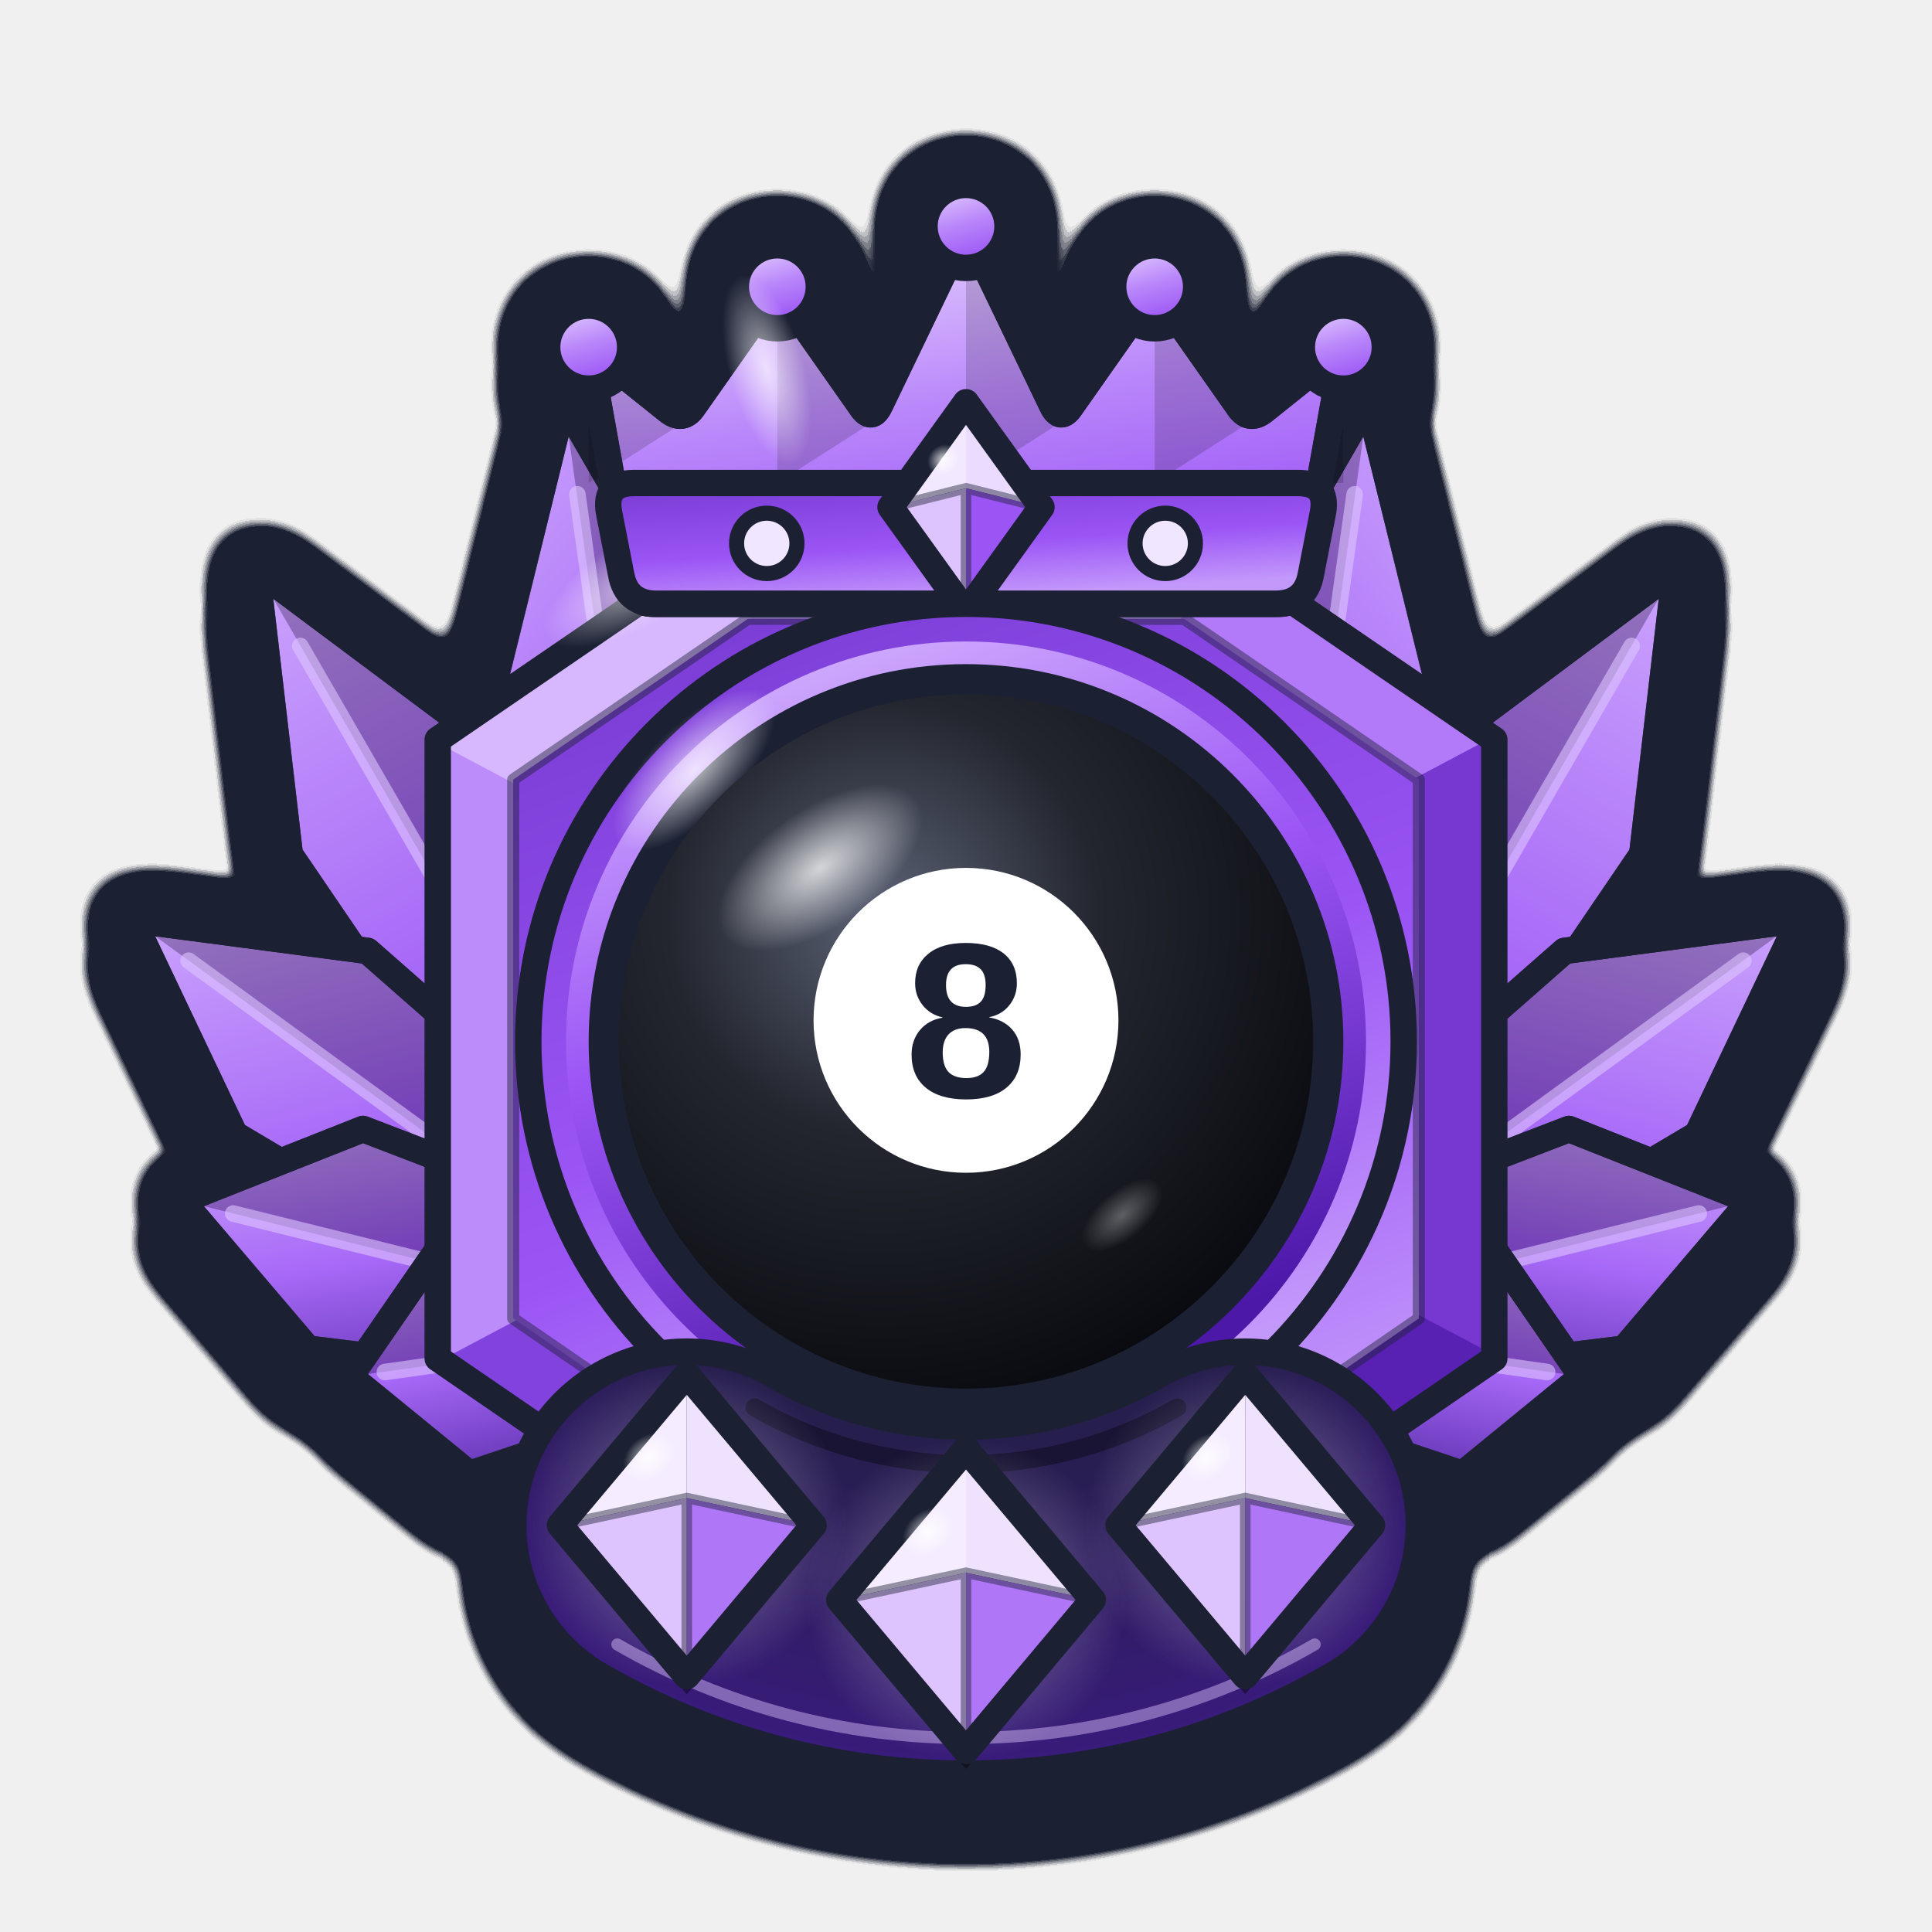
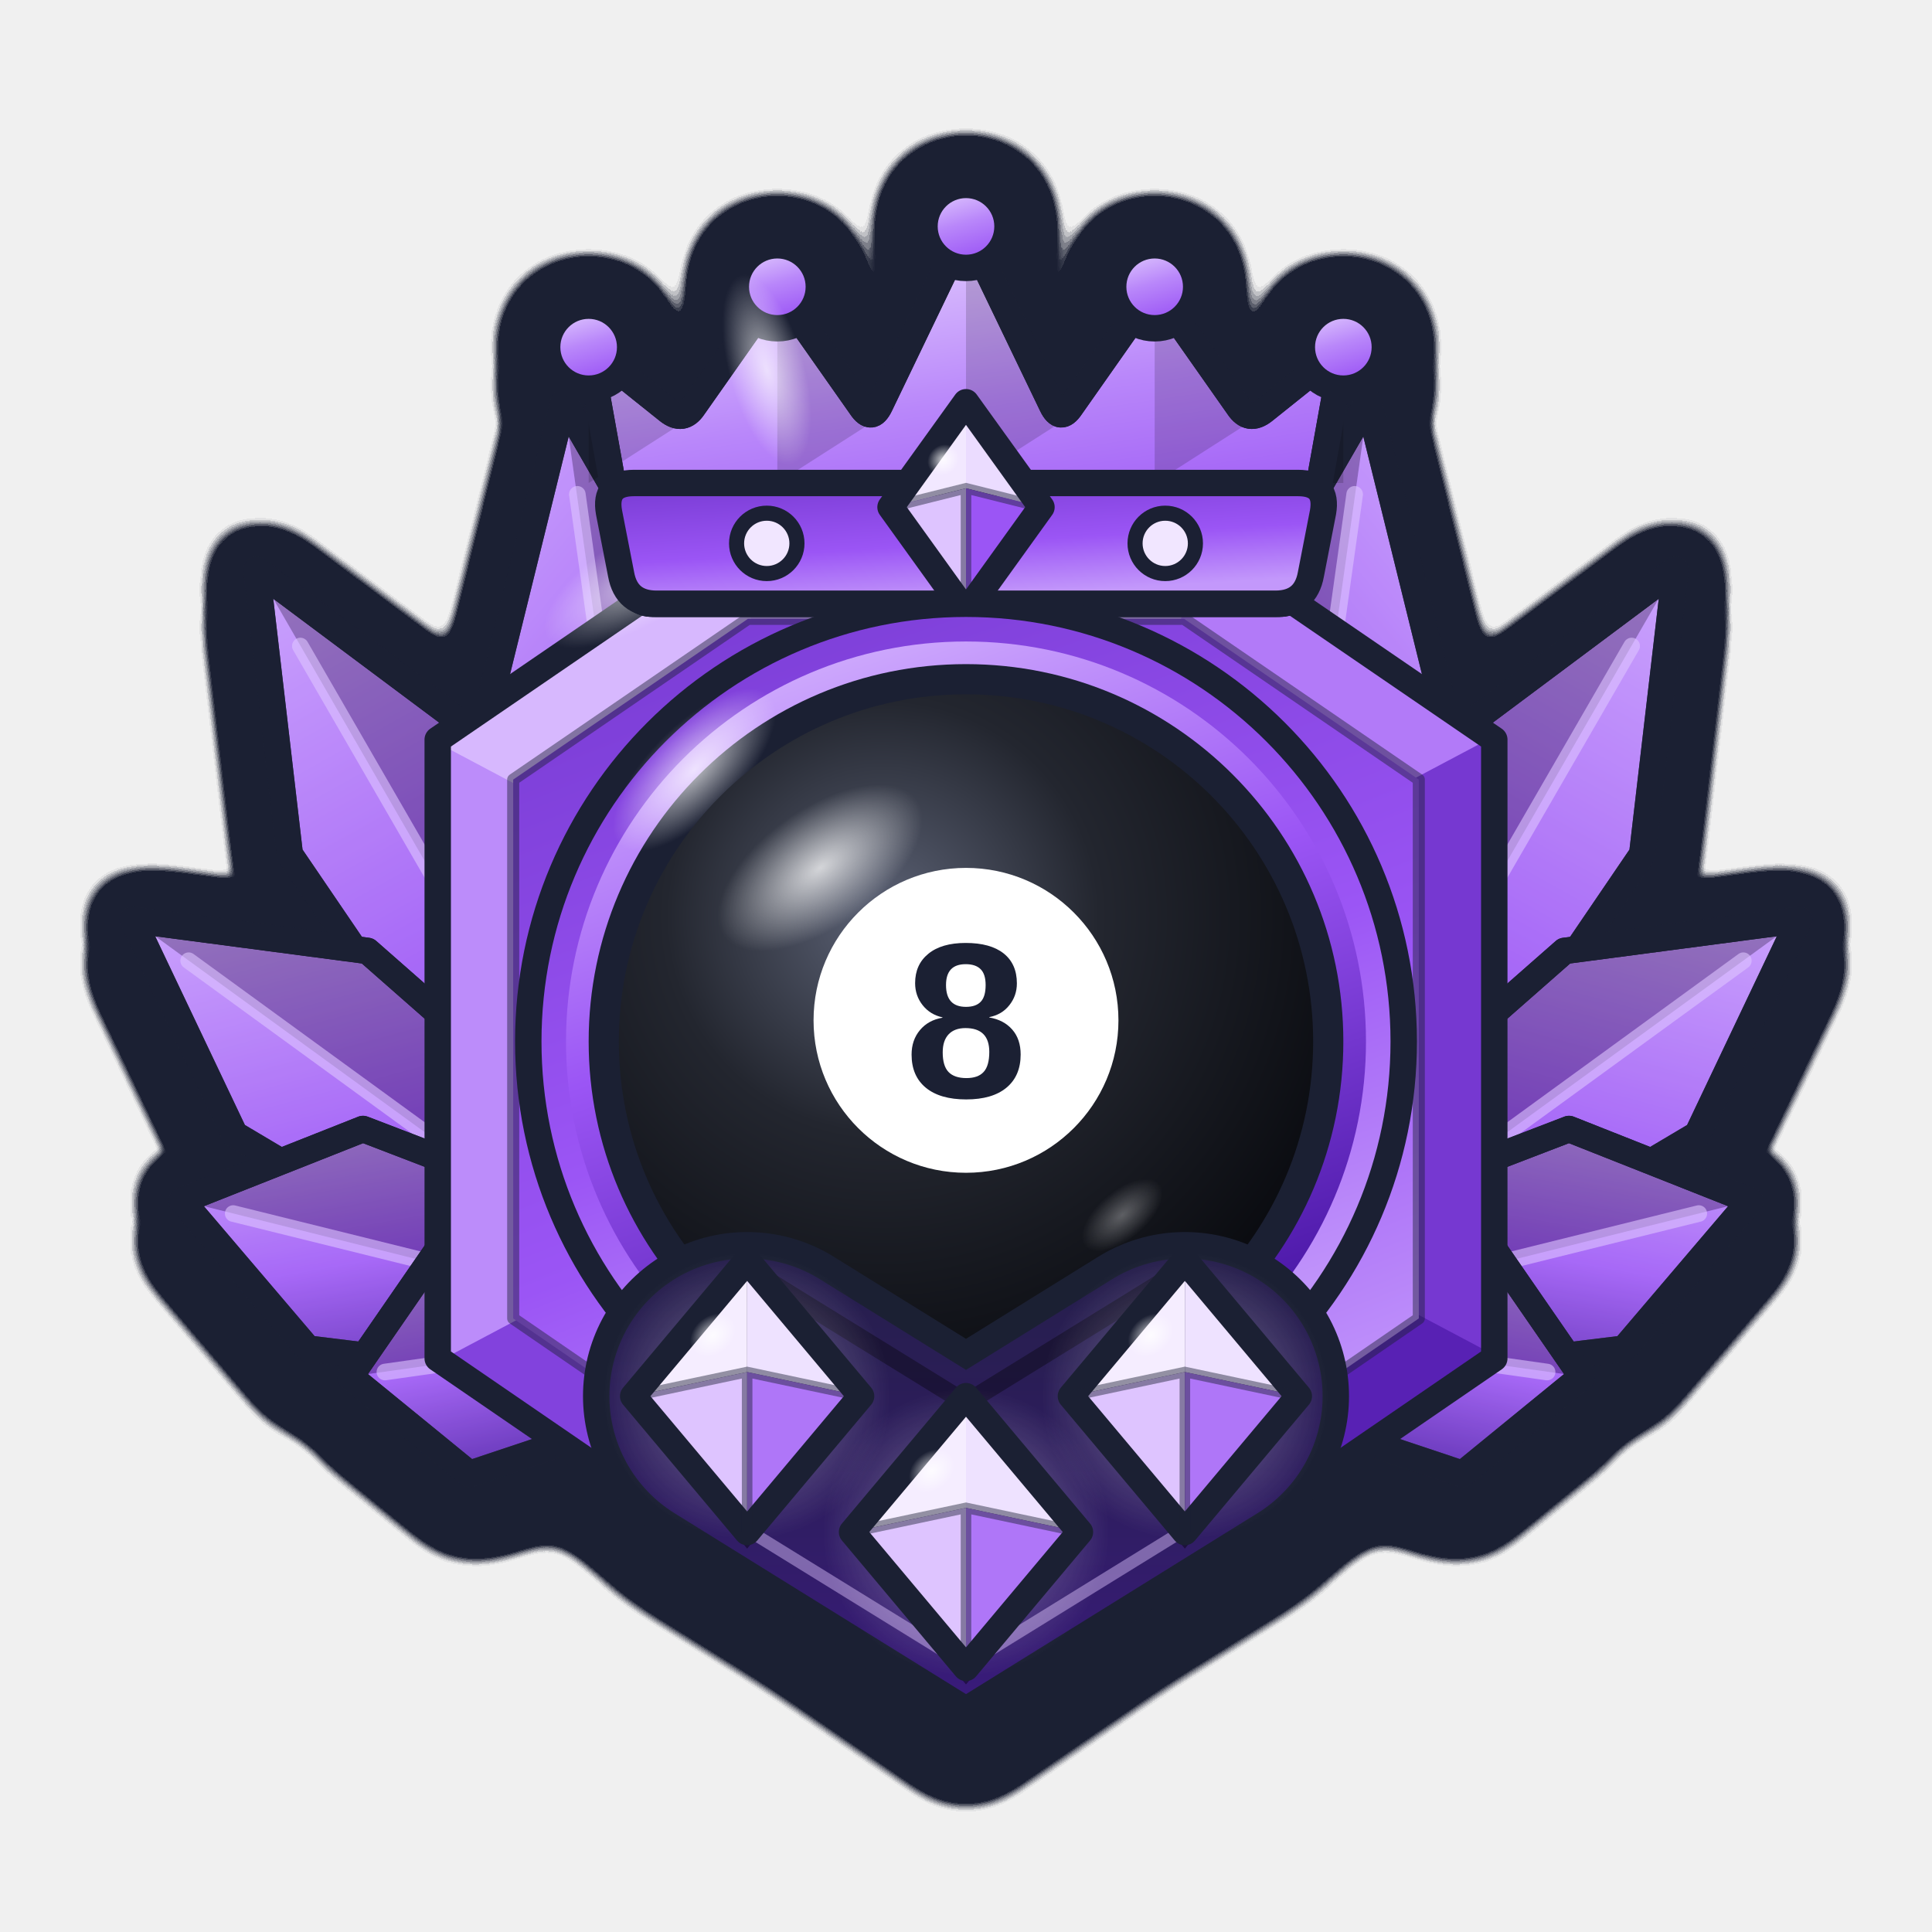
<svg xmlns="http://www.w3.org/2000/svg" width="512" height="512" viewBox="0 0 256 256">
  <defs>
    <linearGradient id="blue" x1="0" y1="0" x2="0.35" y2="1">
      <stop offset="0" stop-color="#9ED3FF" />
      <stop offset="0.45" stop-color="#3B9BFF" />
      <stop offset="1" stop-color="#1F6BD0" />
    </linearGradient>
    <linearGradient id="green" x1="0" y1="0" x2="0.35" y2="1">
      <stop offset="0" stop-color="#A8F5BE" />
      <stop offset="0.45" stop-color="#3DD66B" />
      <stop offset="1" stop-color="#1E9E47" />
    </linearGradient>
    <linearGradient id="red" x1="0" y1="0" x2="0.35" y2="1">
      <stop offset="0" stop-color="#FFA3A3" />
      <stop offset="0.45" stop-color="#FF4D4D" />
      <stop offset="1" stop-color="#C9283A" />
    </linearGradient>
    <linearGradient id="gold" x1="0" y1="0" x2="0.35" y2="1">
      <stop offset="0" stop-color="#FFF1A0" />
      <stop offset="0.45" stop-color="#FFC928" />
      <stop offset="1" stop-color="#DB8E00" />
    </linearGradient>
    <linearGradient id="wood" x1="0" y1="0" x2="0.35" y2="1">
      <stop offset="0" stop-color="#FFD9A0" />
      <stop offset="0.45" stop-color="#E7A35C" />
      <stop offset="1" stop-color="#A8622A" />
    </linearGradient>
    <linearGradient id="darkwood" x1="0" y1="0" x2="0.35" y2="1">
      <stop offset="0" stop-color="#C07A45" />
      <stop offset="0.45" stop-color="#8A4B22" />
      <stop offset="1" stop-color="#5E3014" />
    </linearGradient>
    <linearGradient id="white" x1="0" y1="0" x2="0.35" y2="1">
      <stop offset="0" stop-color="#FFFFFF" />
      <stop offset="0.45" stop-color="#F4F8FF" />
      <stop offset="1" stop-color="#C9D6EA" />
    </linearGradient>
    <linearGradient id="grey" x1="0" y1="0" x2="0.35" y2="1">
      <stop offset="0" stop-color="#E4E9F2" />
      <stop offset="0.45" stop-color="#AEB8C8" />
      <stop offset="1" stop-color="#7B869A" />
    </linearGradient>
    <linearGradient id="steel" x1="0" y1="0" x2="0.35" y2="1">
      <stop offset="0" stop-color="#D8E6F7" />
      <stop offset="0.45" stop-color="#9FB2CC" />
      <stop offset="1" stop-color="#6A7D98" />
    </linearGradient>
    <linearGradient id="cloth" x1="0" y1="0" x2="0.35" y2="1">
      <stop offset="0" stop-color="#6FE08E" />
      <stop offset="0.45" stop-color="#2FA24F" />
      <stop offset="1" stop-color="#1C7A37" />
    </linearGradient>
    <linearGradient id="sad" x1="0" y1="0" x2="0.35" y2="1">
      <stop offset="0" stop-color="#C4D4EE" />
      <stop offset="0.45" stop-color="#8EA3C7" />
      <stop offset="1" stop-color="#5E7299" />
    </linearGradient>
    <linearGradient id="purple" x1="0" y1="0" x2="0.35" y2="1">
      <stop offset="0" stop-color="#D7B8FF" />
      <stop offset="0.45" stop-color="#A259FF" />
      <stop offset="1" stop-color="#6E2FD0" />
    </linearGradient>
    <radialGradient id="shine" cx="0.5" cy="0.5" r="0.5">
      <stop offset="0" stop-color="#FFFFFF" stop-opacity="0.9" />
      <stop offset="1" stop-color="#FFFFFF" stop-opacity="0" />
    </radialGradient>
    <filter id="ink" x="-30%" y="-30%" width="160%" height="160%" color-interpolation-filters="sRGB">
      <feGaussianBlur in="SourceAlpha" stdDeviation="6.92" result="blur" />
      <feComponentTransfer in="blur" result="grown">
        <feFuncA type="linear" slope="7" intercept="-0.35" />
      </feComponentTransfer>
      <feOffset in="grown" dy="6" result="lip" />
      <feMerge result="both">
        <feMergeNode in="lip" />
        <feMergeNode in="grown" />
      </feMerge>
      <feFlood flood-color="#1B2033" />
      <feComposite in2="both" operator="in" result="outline" />
      <feMerge>
        <feMergeNode in="outline" />
        <feMergeNode in="SourceGraphic" />
      </feMerge>
    </filter>
  </defs>
  <defs>
    <filter id="badgeInk" x="-20%" y="-20%" width="140%" height="140%" color-interpolation-filters="sRGB">
      <feGaussianBlur in="SourceAlpha" stdDeviation="3.2" result="blur" />
      <feComponentTransfer in="blur" result="grown">
        <feFuncA type="linear" slope="40" intercept="-0.716" />
      </feComponentTransfer>
      <feOffset in="grown" dy="5" result="lip" />
      <feMerge result="both">
        <feMergeNode in="lip" />
        <feMergeNode in="grown" />
      </feMerge>
      <feFlood flood-color="#1B2033" />
      <feComposite in2="both" operator="in" result="outline" />
      <feMerge>
        <feMergeNode in="outline" />
        <feMergeNode in="SourceGraphic" />
      </feMerge>
    </filter>
  </defs>
  <defs>
    <linearGradient id="m" x1="0" y1="0" x2="0.35" y2="1">
      <stop offset="0.00" stop-color="#DEC4FF" />
      <stop offset="0.50" stop-color="#9B55F5" />
      <stop offset="1.00" stop-color="#4C18A8" />
    </linearGradient>
    <linearGradient id="r" x1="0" y1="0" x2="0.35" y2="1">
      <stop offset="0.00" stop-color="#773AD2" />
      <stop offset="0.60" stop-color="#9B55F5" />
      <stop offset="1.00" stop-color="#C398FB" />
    </linearGradient>
    <linearGradient id="w" x1="0" y1="0" x2="0.35" y2="1">
      <stop offset="0.00" stop-color="#C79DFC" />
      <stop offset="0.55" stop-color="#9B55F5" />
      <stop offset="1.00" stop-color="#4C18A8" />
    </linearGradient>
    <linearGradient id="c" x1="0" y1="0" x2="0.3" y2="1">
      <stop offset="0.00" stop-color="#EBDCFF" />
      <stop offset="0.55" stop-color="#B987FA" />
      <stop offset="1.00" stop-color="#9B55F5" />
    </linearGradient>
    <linearGradient id="s" x1="0" y1="0" x2="0.2" y2="1">
      <stop offset="0.00" stop-color="#FFFFFF" />
      <stop offset="0.50" stop-color="#EBDCFF" />
      <stop offset="1.00" stop-color="#CAA3FC" />
    </linearGradient>
    <linearGradient id="g" x1="0" y1="0" x2="0.35" y2="1">
      <stop offset="0.00" stop-color="#FFF3A6" />
      <stop offset="0.50" stop-color="#FFC928" />
      <stop offset="1.00" stop-color="#C97F00" />
    </linearGradient>
    <linearGradient id="gr" x1="0" y1="0" x2="0.35" y2="1">
      <stop offset="0.00" stop-color="#E7A816" />
      <stop offset="0.60" stop-color="#FFC928" />
      <stop offset="1.00" stop-color="#FFE274" />
    </linearGradient>
    <radialGradient id="ball" cx="0.38" cy="0.32" r="0.78">
      <stop offset="0" stop-color="#5C6275" />
      <stop offset="0.4" stop-color="#23262F" />
      <stop offset="1" stop-color="#06070B" />
    </radialGradient>
  </defs>
  <g filter="url(#badgeInk)">
    <path d="M83.1 177.3 L65.1 92.1 L74.7 53.2 L94.8 88.0 L100.9 174.7 Z" fill="url(#w)" stroke="#1B2033" stroke-width="3.5" stroke-linejoin="round" />
    <path d="M92.0 176.0 L100.9 174.7 L94.8 88.0 L74.7 53.2 Z" fill="#000000" opacity="0.25" />
    <path d="M92.0 176.0 L83.1 177.3 L65.1 92.1 L74.7 53.2 Z" fill="#DEC4FF" opacity="0.18" />
    <path d="M90.6 166.2 L76.5 65.5" fill="none" stroke="#DEC4FF" stroke-width="2.2" stroke-linecap="round" stroke-linejoin="round" opacity="0.6" />
    <path d="M83.1 177.3 L65.1 92.1 L74.7 53.2 L94.8 88.0 L100.9 174.7 Z" fill="none" stroke="#1B2033" stroke-width="3.5" stroke-linejoin="round" />
    <path d="M84.2 180.5 L38.4 113.2 L34.0 75.5 L64.4 98.2 L99.8 171.5 Z" fill="url(#w)" stroke="#1B2033" stroke-width="3.5" stroke-linejoin="round" />
    <path d="M92.0 176.0 L99.8 171.5 L64.4 98.2 L34.0 75.5 Z" fill="#000000" opacity="0.25" />
    <path d="M92.0 176.0 L84.2 180.5 L38.4 113.2 L34.0 75.5 Z" fill="#DEC4FF" opacity="0.18" />
    <path d="M87.4 168.0 L39.8 85.6" fill="none" stroke="#DEC4FF" stroke-width="2.2" stroke-linecap="round" stroke-linejoin="round" opacity="0.6" />
    <path d="M84.2 180.5 L38.4 113.2 L34.0 75.5 L64.4 98.2 L99.8 171.5 Z" fill="none" stroke="#1B2033" stroke-width="3.5" stroke-linejoin="round" />
    <path d="M86.7 183.3 L31.1 150.3 L17.6 121.9 L48.7 126.0 L97.3 168.7 Z" fill="url(#w)" stroke="#1B2033" stroke-width="3.5" stroke-linejoin="round" />
    <path d="M92.0 176.0 L97.3 168.7 L48.7 126.0 L17.6 121.9 Z" fill="#000000" opacity="0.25" />
    <path d="M92.0 176.0 L86.7 183.3 L31.1 150.3 L17.6 121.9 Z" fill="#DEC4FF" opacity="0.18" />
    <path d="M86.0 171.7 L25.0 127.3" fill="none" stroke="#DEC4FF" stroke-width="2.2" stroke-linecap="round" stroke-linejoin="round" opacity="0.6" />
    <path d="M86.7 183.3 L31.1 150.3 L17.6 121.9 L48.7 126.0 L97.3 168.7 Z" fill="none" stroke="#1B2033" stroke-width="3.5" stroke-linejoin="round" />
    <path d="M89.8 184.7 L40.8 178.7 L24.1 159.1 L48.1 149.6 L94.2 167.3 Z" fill="url(#w)" stroke="#1B2033" stroke-width="3.5" stroke-linejoin="round" />
    <path d="M92.0 176.0 L94.2 167.3 L48.1 149.6 L24.1 159.1 Z" fill="#000000" opacity="0.25" />
    <path d="M92.0 176.0 L89.8 184.7 L40.8 178.7 L24.1 159.1 Z" fill="#DEC4FF" opacity="0.18" />
    <path d="M86.6 174.6 L30.9 160.8" fill="none" stroke="#DEC4FF" stroke-width="2.2" stroke-linecap="round" stroke-linejoin="round" opacity="0.6" />
    <path d="M89.8 184.7 L40.8 178.7 L24.1 159.1 L48.1 149.6 L94.2 167.3 Z" fill="none" stroke="#1B2033" stroke-width="3.5" stroke-linejoin="round" />
    <path d="M93.3 184.9 L62.2 195.3 L46.4 182.4 L58.0 165.6 L90.7 167.1 Z" fill="url(#w)" stroke="#1B2033" stroke-width="3.5" stroke-linejoin="round" />
    <path d="M92.0 176.0 L90.7 167.1 L58.0 165.6 L46.4 182.4 Z" fill="#000000" opacity="0.25" />
    <path d="M92.0 176.0 L93.3 184.9 L62.2 195.3 L46.4 182.4 Z" fill="#DEC4FF" opacity="0.18" />
    <path d="M88.4 176.5 L51.0 181.8" fill="none" stroke="#DEC4FF" stroke-width="2.2" stroke-linecap="round" stroke-linejoin="round" opacity="0.6" />
    <path d="M93.3 184.9 L62.2 195.3 L46.4 182.4 L58.0 165.6 L90.7 167.1 Z" fill="none" stroke="#1B2033" stroke-width="3.5" stroke-linejoin="round" />
    <g transform="matrix(-1 0 0 1 256 0)">
      <path d="M83.1 177.3 L65.1 92.1 L74.7 53.2 L94.8 88.0 L100.9 174.7 Z" fill="url(#w)" stroke="#1B2033" stroke-width="3.5" stroke-linejoin="round" />
      <path d="M92.0 176.0 L100.9 174.7 L94.8 88.0 L74.7 53.2 Z" fill="#000000" opacity="0.25" />
      <path d="M92.0 176.0 L83.1 177.3 L65.1 92.1 L74.7 53.2 Z" fill="#DEC4FF" opacity="0.18" />
      <path d="M90.6 166.2 L76.5 65.5" fill="none" stroke="#DEC4FF" stroke-width="2.2" stroke-linecap="round" stroke-linejoin="round" opacity="0.6" />
      <path d="M83.1 177.3 L65.1 92.1 L74.7 53.2 L94.8 88.0 L100.9 174.7 Z" fill="none" stroke="#1B2033" stroke-width="3.5" stroke-linejoin="round" />
      <path d="M84.2 180.5 L38.4 113.2 L34.0 75.5 L64.4 98.2 L99.8 171.5 Z" fill="url(#w)" stroke="#1B2033" stroke-width="3.5" stroke-linejoin="round" />
      <path d="M92.0 176.0 L99.8 171.5 L64.4 98.2 L34.0 75.5 Z" fill="#000000" opacity="0.25" />
      <path d="M92.0 176.0 L84.2 180.5 L38.4 113.2 L34.0 75.5 Z" fill="#DEC4FF" opacity="0.18" />
      <path d="M87.4 168.0 L39.8 85.6" fill="none" stroke="#DEC4FF" stroke-width="2.2" stroke-linecap="round" stroke-linejoin="round" opacity="0.6" />
      <path d="M84.2 180.5 L38.4 113.2 L34.0 75.5 L64.4 98.2 L99.8 171.5 Z" fill="none" stroke="#1B2033" stroke-width="3.5" stroke-linejoin="round" />
      <path d="M86.7 183.3 L31.1 150.3 L17.6 121.9 L48.7 126.0 L97.3 168.7 Z" fill="url(#w)" stroke="#1B2033" stroke-width="3.5" stroke-linejoin="round" />
      <path d="M92.0 176.0 L97.3 168.7 L48.7 126.0 L17.6 121.9 Z" fill="#000000" opacity="0.25" />
      <path d="M92.0 176.0 L86.7 183.3 L31.1 150.3 L17.6 121.9 Z" fill="#DEC4FF" opacity="0.18" />
      <path d="M86.0 171.7 L25.0 127.3" fill="none" stroke="#DEC4FF" stroke-width="2.2" stroke-linecap="round" stroke-linejoin="round" opacity="0.6" />
      <path d="M86.7 183.3 L31.1 150.3 L17.6 121.9 L48.7 126.0 L97.3 168.7 Z" fill="none" stroke="#1B2033" stroke-width="3.5" stroke-linejoin="round" />
      <path d="M89.8 184.7 L40.8 178.7 L24.1 159.1 L48.1 149.6 L94.2 167.3 Z" fill="url(#w)" stroke="#1B2033" stroke-width="3.5" stroke-linejoin="round" />
      <path d="M92.0 176.0 L94.2 167.3 L48.1 149.6 L24.1 159.1 Z" fill="#000000" opacity="0.25" />
      <path d="M92.0 176.0 L89.8 184.7 L40.8 178.7 L24.1 159.1 Z" fill="#DEC4FF" opacity="0.18" />
      <path d="M86.6 174.6 L30.9 160.8" fill="none" stroke="#DEC4FF" stroke-width="2.2" stroke-linecap="round" stroke-linejoin="round" opacity="0.6" />
      <path d="M89.8 184.7 L40.8 178.7 L24.1 159.1 L48.1 149.6 L94.2 167.3 Z" fill="none" stroke="#1B2033" stroke-width="3.5" stroke-linejoin="round" />
      <path d="M93.3 184.9 L62.2 195.3 L46.4 182.4 L58.0 165.6 L90.7 167.1 Z" fill="url(#w)" stroke="#1B2033" stroke-width="3.5" stroke-linejoin="round" />
      <path d="M92.0 176.0 L90.7 167.1 L58.0 165.6 L46.4 182.4 Z" fill="#000000" opacity="0.25" />
      <path d="M92.0 176.0 L93.3 184.9 L62.2 195.3 L46.4 182.4 Z" fill="#DEC4FF" opacity="0.18" />
      <path d="M88.4 176.5 L51.0 181.8" fill="none" stroke="#DEC4FF" stroke-width="2.2" stroke-linecap="round" stroke-linejoin="round" opacity="0.6" />
      <path d="M93.3 184.9 L62.2 195.3 L46.4 182.4 L58.0 165.6 L90.7 167.1 Z" fill="none" stroke="#1B2033" stroke-width="3.5" stroke-linejoin="round" />
    </g>
    <path d="M96.0 72.0 L160.0 72.0 L156.9 82.0 L99.1 82.0 Z" fill="#CDA8FC" stroke="#CDA8FC" stroke-width="0.8" />
    <path d="M160.0 72.0 L198.0 98.0 L188.0 103.3 L156.9 82.0 Z" fill="#B27AF8" stroke="#B27AF8" stroke-width="0.8" />
    <path d="M198.0 98.0 L198.0 180.0 L188.0 174.7 L188.0 103.3 Z" fill="#7638D1" stroke="#7638D1" stroke-width="0.8" />
    <path d="M198.0 180.0 L128.0 228.0 L128.0 215.9 L188.0 174.7 Z" fill="#5821B4" stroke="#5821B4" stroke-width="0.8" />
    <path d="M128.0 228.0 L58.0 180.0 L68.0 174.7 L128.0 215.9 Z" fill="#8242DD" stroke="#8242DD" stroke-width="0.8" />
    <path d="M58.0 180.0 L58.0 98.0 L68.0 103.3 L68.0 174.7 Z" fill="#BC8CFA" stroke="#BC8CFA" stroke-width="0.8" />
    <path d="M58.0 98.0 L96.0 72.0 L99.1 82.0 L68.0 103.3 Z" fill="#D7B8FE" stroke="#D7B8FE" stroke-width="0.8" />
    <path d="M99.1 82.0 L156.9 82.0 L188.0 103.3 L188.0 174.7 L128.0 215.9 L68.0 174.7 L68.0 103.3 Z" fill="url(#r)" />
    <path d="M99.1 82.0 L156.9 82.0 L188.0 103.3 L188.0 174.7 L128.0 215.9 L68.0 174.7 L68.0 103.3 Z" fill="none" stroke="#1B2033" stroke-width="1.6" stroke-opacity="0.45" stroke-linejoin="round" />
    <path d="M96.0 72.0 L160.0 72.0 L198.0 98.0 L198.0 180.0 L128.0 228.0 L58.0 180.0 L58.0 98.0 Z" fill="none" stroke="#1B2033" stroke-width="3.5" stroke-linejoin="round" />
    <ellipse cx="86" cy="76" rx="16" ry="6" fill="url(#shine)" opacity="0.75" transform="rotate(-32 86 76)" />
    <path d="M86.5 80.0 Q84.0 80.0 83.6 77.5 L78.4 48.5 Q78.0 46.0 80.0 47.6 L88.5 54.4 Q90.5 56.0 91.9 53.9 L101.6 40.1 Q103.0 38.0 104.4 40.1 L114.1 53.9 Q115.5 56.0 116.6 53.7 L126.9 32.3 Q128.0 30.0 129.1 32.3 L139.4 53.7 Q140.5 56.0 141.9 53.9 L151.6 40.1 Q153.0 38.0 154.4 40.1 L164.1 53.9 Q165.5 56.0 167.5 54.4 L176.0 47.6 Q178.0 46.0 177.6 48.5 L172.4 77.5 Q172.0 80.0 169.5 80.0 Z" fill="url(#c)" stroke="#1B2033" stroke-width="3.5" stroke-linejoin="round" />
    <path d="M78.0 46.0 L78.0 64.0 L90.5 56.0 Z" fill="#000000" opacity="0.16" />
    <path d="M103.0 38.0 L103.0 64.0 L115.5 56.0 Z" fill="#000000" opacity="0.16" />
    <path d="M128.0 30.0 L128.0 64.0 L140.5 56.0 Z" fill="#000000" opacity="0.16" />
    <path d="M153.0 38.0 L153.0 64.0 L165.5 56.0 Z" fill="#000000" opacity="0.16" />
    <path d="M178.0 46.0 L178.0 64.0 L175.0 64.0 Z" fill="#000000" opacity="0.16" />
    <path d="M86.5 80.0 Q84.0 80.0 83.6 77.5 L78.4 48.5 Q78.0 46.0 80.0 47.6 L88.5 54.4 Q90.5 56.0 91.9 53.9 L101.6 40.1 Q103.0 38.0 104.4 40.1 L114.1 53.9 Q115.5 56.0 116.6 53.7 L126.9 32.3 Q128.0 30.0 129.1 32.3 L139.4 53.7 Q140.5 56.0 141.9 53.9 L151.6 40.1 Q153.0 38.0 154.4 40.1 L164.1 53.9 Q165.5 56.0 167.5 54.4 L176.0 47.6 Q178.0 46.0 177.6 48.5 L172.4 77.5 Q172.0 80.0 169.5 80.0 Z" fill="none" stroke="#1B2033" stroke-width="3.5" stroke-linejoin="round" />
    <circle cx="78.0" cy="46.0" r="5.5" fill="url(#c)" stroke="#1B2033" stroke-width="3.5" />
    <circle cx="103.0" cy="38.0" r="5.5" fill="url(#c)" stroke="#1B2033" stroke-width="3.5" />
    <circle cx="128.0" cy="30.0" r="5.5" fill="url(#c)" stroke="#1B2033" stroke-width="3.5" />
    <circle cx="153.0" cy="38.0" r="5.5" fill="url(#c)" stroke="#1B2033" stroke-width="3.5" />
    <circle cx="178.0" cy="46.0" r="5.5" fill="url(#c)" stroke="#1B2033" stroke-width="3.5" />
    <path d="M80.7 67.9 Q80.0 64.0 84.0 64.0 L172.0 64.0 Q176.0 64.0 175.3 67.9 L173.7 76.1 Q173.0 80.0 169.0 80.0 L87.0 80.0 Q83.0 80.0 82.3 76.1 Z" fill="url(#r)" stroke="#1B2033" stroke-width="3.5" stroke-linejoin="round" />
    <ellipse cx="101.6" cy="49.0" rx="5" ry="13" fill="url(#shine)" opacity="0.75" transform="rotate(-15 101.6 49.0)" />
    <path d="M118.0 67.2 L128.0 53.3 L128.0 64.7 Z" fill="#F2E8FF" />
    <path d="M128.0 53.3 L138.0 67.2 L128.0 64.7 Z" fill="#EBDCFF" />
    <path d="M118.0 67.2 L128.0 64.7 L128.0 81.1 Z" fill="#DEC4FF" />
    <path d="M128.0 64.7 L138.0 67.2 L128.0 81.1 Z" fill="#9B55F5" />
    <path d="M128.0 53.3 L138.0 67.2 L128.0 81.1 L118.0 67.2 Z" fill="none" stroke="#1B2033" stroke-width="3.5" stroke-linejoin="round" />
    <path d="M118.0 67.2 L128.0 64.7 L138.0 67.2 M128.0 64.7 L128.0 81.1" fill="none" stroke="#1B2033" stroke-width="1.4" opacity="0.45" />
    <ellipse cx="124.993" cy="60.936" rx="2.205" ry="1.949" fill="url(#shine)" opacity="0.9" transform="rotate(-40 124.9933 60.936)" />
    <circle cx="101.6" cy="72.0" r="4.0" fill="#F1E6FF" stroke="#1B2033" stroke-width="2" />
    <circle cx="154.4" cy="72.0" r="4.0" fill="#F1E6FF" stroke="#1B2033" stroke-width="2" />
    <circle cx="128" cy="138" r="58" fill="url(#r)" stroke="#1B2033" stroke-width="3.5" />
    <circle cx="128" cy="138" r="53" fill="url(#m)" />
    <circle cx="128" cy="138" r="50" fill="#1B2033" />
    <ellipse cx="92" cy="102" rx="14" ry="6" fill="url(#shine)" opacity="0.8" transform="rotate(-45 92 102)" />
    <circle cx="128" cy="138" r="46" fill="url(#ball)" />
    <circle cx="128.0" cy="135.2" r="20.2" fill="#FFFFFF" />
    <text x="128.0" y="145.4" font-family="Arial Black, Arial, sans-serif" font-weight="900" font-size="29.3" text-anchor="middle" fill="#1B2033">8</text>
    <ellipse cx="108.68" cy="115.0" rx="15.64" ry="7.82" fill="url(#shine)" opacity="0.85" transform="rotate(-35 108.68 115.0)" />
    <ellipse cx="148.7" cy="161.0" rx="6.44" ry="3.22" fill="url(#shine)" opacity="0.35" transform="rotate(-40 148.7 161.0)" />
    <defs>
-       <radialGradient id="tray" gradientUnits="userSpaceOnUse" cx="128" cy="138" r="97.0">
-         <stop offset="0.526" stop-color="#251E4A" />
-         <stop offset="0.763" stop-color="#2F1D62" />
-         <stop offset="1" stop-color="#391B7C" />
-       </radialGradient>
+       <linearGradient id="tray" gradientUnits="userSpaceOnUse" x1="0" y1="165.0" x2="0" y2="229.0">
+         <stop offset="0" stop-color="#251E4A" />
+         <stop offset="0.55" stop-color="#2F1D62" />
+         <stop offset="1" stop-color="#3B1B7F" />
+       </linearGradient>
      <radialGradient id="glow">
        <stop offset="0" stop-color="#FFFFFF" stop-opacity="0.5" />
        <stop offset="1" stop-color="#FFFFFF" stop-opacity="0" />
      </radialGradient>
    </defs>
-     <path d="M165.0 202.1 A74 74 0 0 1 91.0 202.1" fill="none" stroke="#1B2033" stroke-width="49.5" stroke-linecap="round" />
-     <path d="M165.0 202.1 A74 74 0 0 1 91.0 202.1" fill="none" stroke="url(#tray)" stroke-width="42.5" stroke-linecap="round" />
-     <path d="M174.2 217.9 A92.3 92.3 0 0 1 81.8 217.9" fill="none" stroke="#DEC4FF" stroke-width="1.6" stroke-opacity="0.45" stroke-linecap="round" />
-     <path d="M156.0 186.5 A56.0 56.0 0 0 1 100.0 186.5" fill="none" stroke="#000000" stroke-width="2.4" stroke-opacity="0.35" stroke-linecap="round" />
-     <circle cx="165.0" cy="202.1" r="21.3" fill="url(#glow)" opacity="0.8" />
-     <path d="M165.0 184.5 L181.8 204.5 L165.0 224.5 L148.2 204.5 Z" fill="#000000" opacity="0.4" />
-     <path d="M148.2 202.1 L165.0 182.1 L165.0 198.5 Z" fill="#F5EDFF" />
-     <path d="M165.0 182.1 L181.8 202.1 L165.0 198.5 Z" fill="#EEE2FF" />
-     <path d="M148.2 202.1 L165.0 198.5 L165.0 222.1 Z" fill="#DEC4FF" />
-     <path d="M165.0 198.5 L181.8 202.1 L165.0 222.1 Z" fill="#AF76F8" />
-     <path d="M165.0 182.1 L181.8 202.1 L165.0 222.1 L148.2 202.1 Z" fill="none" stroke="#1B2033" stroke-width="3.5" stroke-linejoin="round" />
-     <path d="M148.2 202.1 L165.0 198.5 L181.8 202.1 M165.0 198.5 L165.0 222.1" fill="none" stroke="#1B2033" stroke-width="1.4" opacity="0.45" />
-     <ellipse cx="159.96" cy="193.086" rx="3.696" ry="2.8" fill="url(#shine)" opacity="0.9" transform="rotate(-40 159.96 193.0859)" />
-     <circle cx="128.0" cy="212.0" r="21.3" fill="url(#glow)" opacity="0.8" />
-     <path d="M128.0 194.4 L144.8 214.4 L128.0 234.4 L111.2 214.4 Z" fill="#000000" opacity="0.4" />
-     <path d="M111.2 212.0 L128.0 192.0 L128.0 208.4 Z" fill="#F5EDFF" />
-     <path d="M128.0 192.0 L144.8 212.0 L128.0 208.4 Z" fill="#EEE2FF" />
-     <path d="M111.2 212.0 L128.0 208.4 L128.0 232.0 Z" fill="#DEC4FF" />
-     <path d="M128.0 208.4 L144.8 212.0 L128.0 232.0 Z" fill="#AF76F8" />
-     <path d="M128.0 192.0 L144.8 212.0 L128.0 232.0 L111.2 212.0 Z" fill="none" stroke="#1B2033" stroke-width="3.5" stroke-linejoin="round" />
-     <path d="M111.2 212.0 L128.0 208.4 L144.8 212.0 M128.0 208.4 L128.0 232.0" fill="none" stroke="#1B2033" stroke-width="1.4" opacity="0.45" />
-     <ellipse cx="122.96" cy="203.0" rx="3.696" ry="2.8" fill="url(#shine)" opacity="0.9" transform="rotate(-40 122.96 203.0)" />
-     <circle cx="91.0" cy="202.1" r="21.3" fill="url(#glow)" opacity="0.8" />
-     <path d="M91.0 184.5 L107.8 204.5 L91.0 224.5 L74.2 204.5 Z" fill="#000000" opacity="0.4" />
-     <path d="M74.2 202.1 L91.0 182.1 L91.0 198.5 Z" fill="#F5EDFF" />
-     <path d="M91.0 182.1 L107.8 202.1 L91.0 198.5 Z" fill="#EEE2FF" />
-     <path d="M74.2 202.1 L91.0 198.5 L91.0 222.1 Z" fill="#DEC4FF" />
-     <path d="M91.0 198.5 L107.8 202.1 L91.0 222.1 Z" fill="#AF76F8" />
-     <path d="M91.0 182.1 L107.8 202.1 L91.0 222.1 L74.2 202.1 Z" fill="none" stroke="#1B2033" stroke-width="3.5" stroke-linejoin="round" />
-     <path d="M74.2 202.1 L91.0 198.5 L107.8 202.1 M91.0 198.5 L91.0 222.1" fill="none" stroke="#1B2033" stroke-width="1.4" opacity="0.45" />
-     <ellipse cx="85.96" cy="193.086" rx="3.696" ry="2.8" fill="url(#shine)" opacity="0.9" transform="rotate(-40 85.96 193.0859)" />
+     <path d="M99.0 185.0 L128.0 203.0 L157.0 185.0" fill="none" stroke-linecap="round" stroke-linejoin="miter" stroke-miterlimit="4" stroke="#1B2033" stroke-width="43.5" />
+     <path d="M99.0 185.0 L128.0 203.0 L157.0 185.0" fill="none" stroke-linecap="round" stroke-linejoin="miter" stroke-miterlimit="4" stroke="url(#tray)" stroke-width="36.5" />
+     <path d="M99.0 202.7 L128.0 220.6 L157.0 202.7" fill="none" stroke="#DEC4FF" stroke-width="1.6" stroke-opacity="0.45" stroke-linecap="round" />
+     <path d="M99.0 168.0 L128.0 185.9 L157.0 168.0" fill="none" stroke="#000000" stroke-width="2.4" stroke-opacity="0.35" stroke-linecap="round" />
+     <circle cx="99.0" cy="185.0" r="19.0" fill="url(#glow)" opacity="0.8" />
+     <path d="M99.0 169.2 L114.1 187.2 L99.0 205.2 L83.9 187.2 Z" fill="#000000" opacity="0.4" />
+     <path d="M83.9 185.0 L99.0 167.0 L99.0 181.8 Z" fill="#F5EDFF" />
+     <path d="M99.0 167.0 L114.1 185.0 L99.0 181.8 Z" fill="#EEE2FF" />
+     <path d="M83.9 185.0 L99.0 181.8 L99.0 203.0 Z" fill="#DEC4FF" />
+     <path d="M99.0 181.8 L114.1 185.0 L99.0 203.0 Z" fill="#AF76F8" />
+     <path d="M99.0 167.0 L114.1 185.0 L99.0 203.0 L83.9 185.0 Z" fill="none" stroke="#1B2033" stroke-width="3.5" stroke-linejoin="round" />
+     <path d="M83.9 185.0 L99.0 181.8 L114.1 185.0 M99.0 181.8 L99.0 203.0" fill="none" stroke="#1B2033" stroke-width="1.4" opacity="0.45" />
+     <ellipse cx="94.464" cy="176.92" rx="3.326" ry="2.52" fill="url(#shine)" opacity="0.9" transform="rotate(-40 94.464 176.92)" />
+     <circle cx="128.0" cy="203.0" r="19.0" fill="url(#glow)" opacity="0.8" />
+     <path d="M128.0 187.2 L143.1 205.2 L128.0 223.2 L112.9 205.2 Z" fill="#000000" opacity="0.4" />
+     <path d="M112.9 203.0 L128.0 185.0 L128.0 199.8 Z" fill="#F5EDFF" />
+     <path d="M128.0 185.0 L143.1 203.0 L128.0 199.8 Z" fill="#EEE2FF" />
+     <path d="M112.9 203.0 L128.0 199.8 L128.0 221.0 Z" fill="#DEC4FF" />
+     <path d="M128.0 199.8 L143.1 203.0 L128.0 221.0 Z" fill="#AF76F8" />
+     <path d="M128.0 185.0 L143.1 203.0 L128.0 221.0 L112.9 203.0 Z" fill="none" stroke="#1B2033" stroke-width="3.5" stroke-linejoin="round" />
+     <path d="M112.9 203.0 L128.0 199.8 L143.1 203.0 M128.0 199.8 L128.0 221.0" fill="none" stroke="#1B2033" stroke-width="1.4" opacity="0.45" />
+     <ellipse cx="123.464" cy="194.9" rx="3.326" ry="2.52" fill="url(#shine)" opacity="0.9" transform="rotate(-40 123.464 194.9)" />
+     <circle cx="157.0" cy="185.0" r="19.0" fill="url(#glow)" opacity="0.8" />
+     <path d="M157.0 169.2 L172.1 187.2 L157.0 205.2 L141.9 187.2 Z" fill="#000000" opacity="0.4" />
+     <path d="M141.9 185.0 L157.0 167.0 L157.0 181.8 Z" fill="#F5EDFF" />
+     <path d="M157.0 167.0 L172.1 185.0 L157.0 181.8 Z" fill="#EEE2FF" />
+     <path d="M141.9 185.0 L157.0 181.8 L157.0 203.0 Z" fill="#DEC4FF" />
+     <path d="M157.0 181.8 L172.1 185.0 L157.0 203.0 Z" fill="#AF76F8" />
+     <path d="M157.0 167.0 L172.1 185.0 L157.0 203.0 L141.9 185.0 Z" fill="none" stroke="#1B2033" stroke-width="3.5" stroke-linejoin="round" />
+     <path d="M141.9 185.0 L157.0 181.8 L172.1 185.0 M157.0 181.8 L157.0 203.0" fill="none" stroke="#1B2033" stroke-width="1.4" opacity="0.45" />
+     <ellipse cx="152.464" cy="176.92" rx="3.326" ry="2.52" fill="url(#shine)" opacity="0.9" transform="rotate(-40 152.464 176.92)" />
  </g>
</svg>
